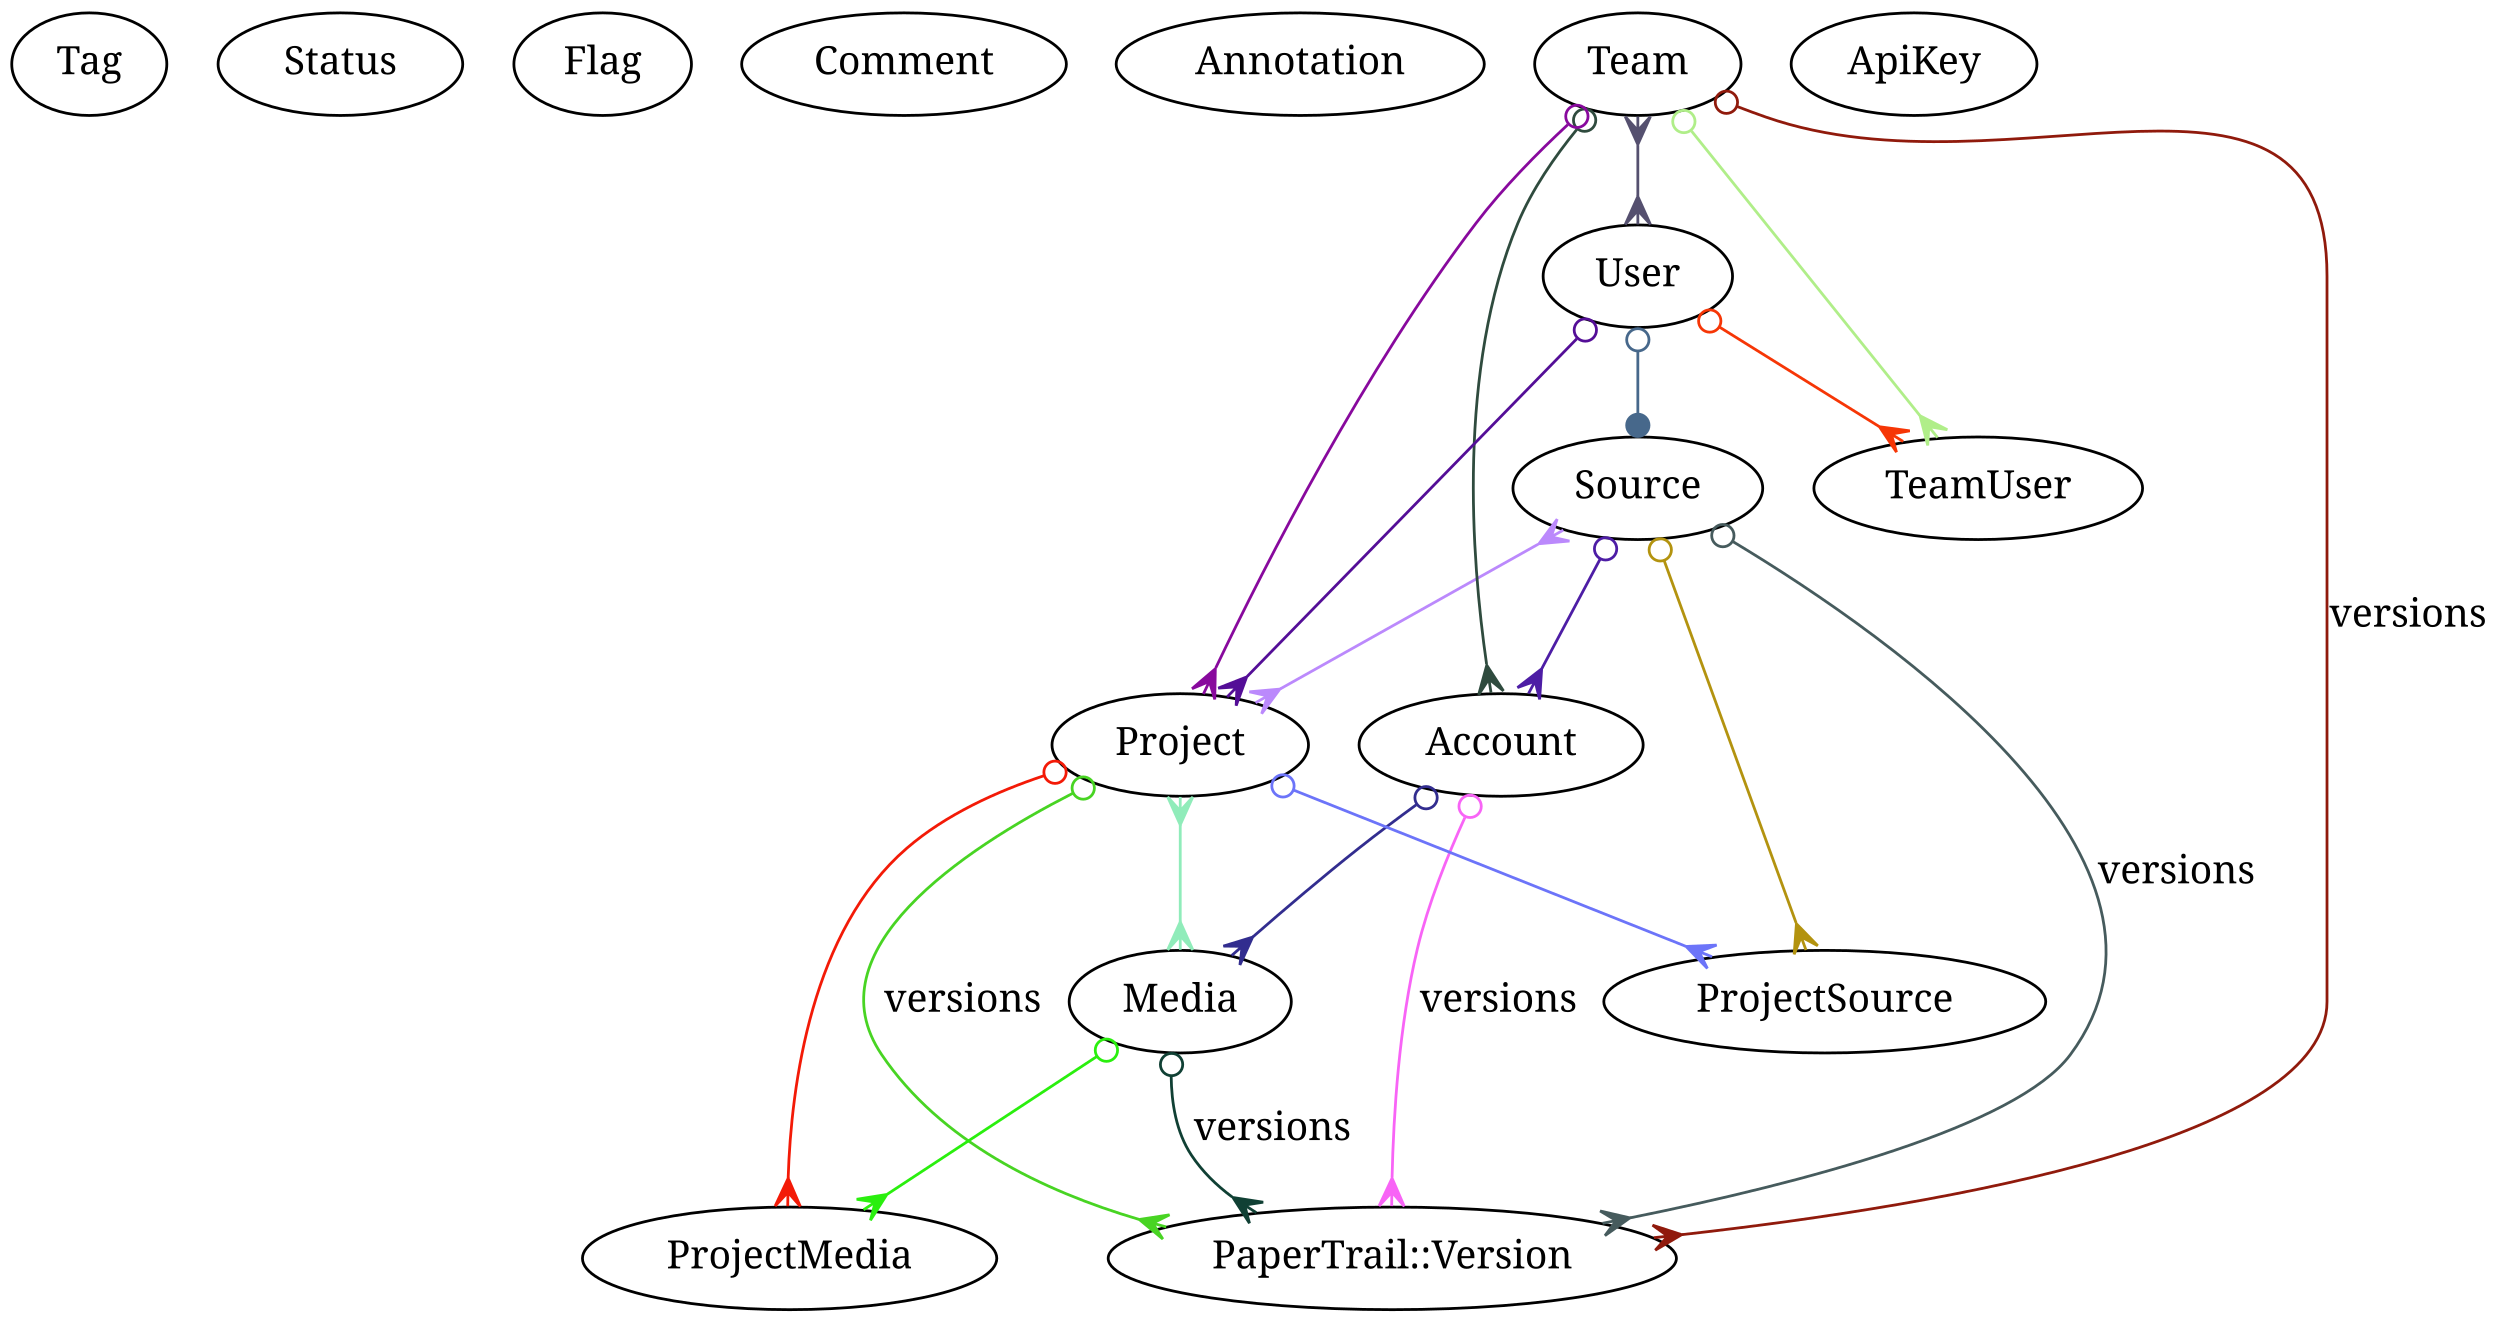
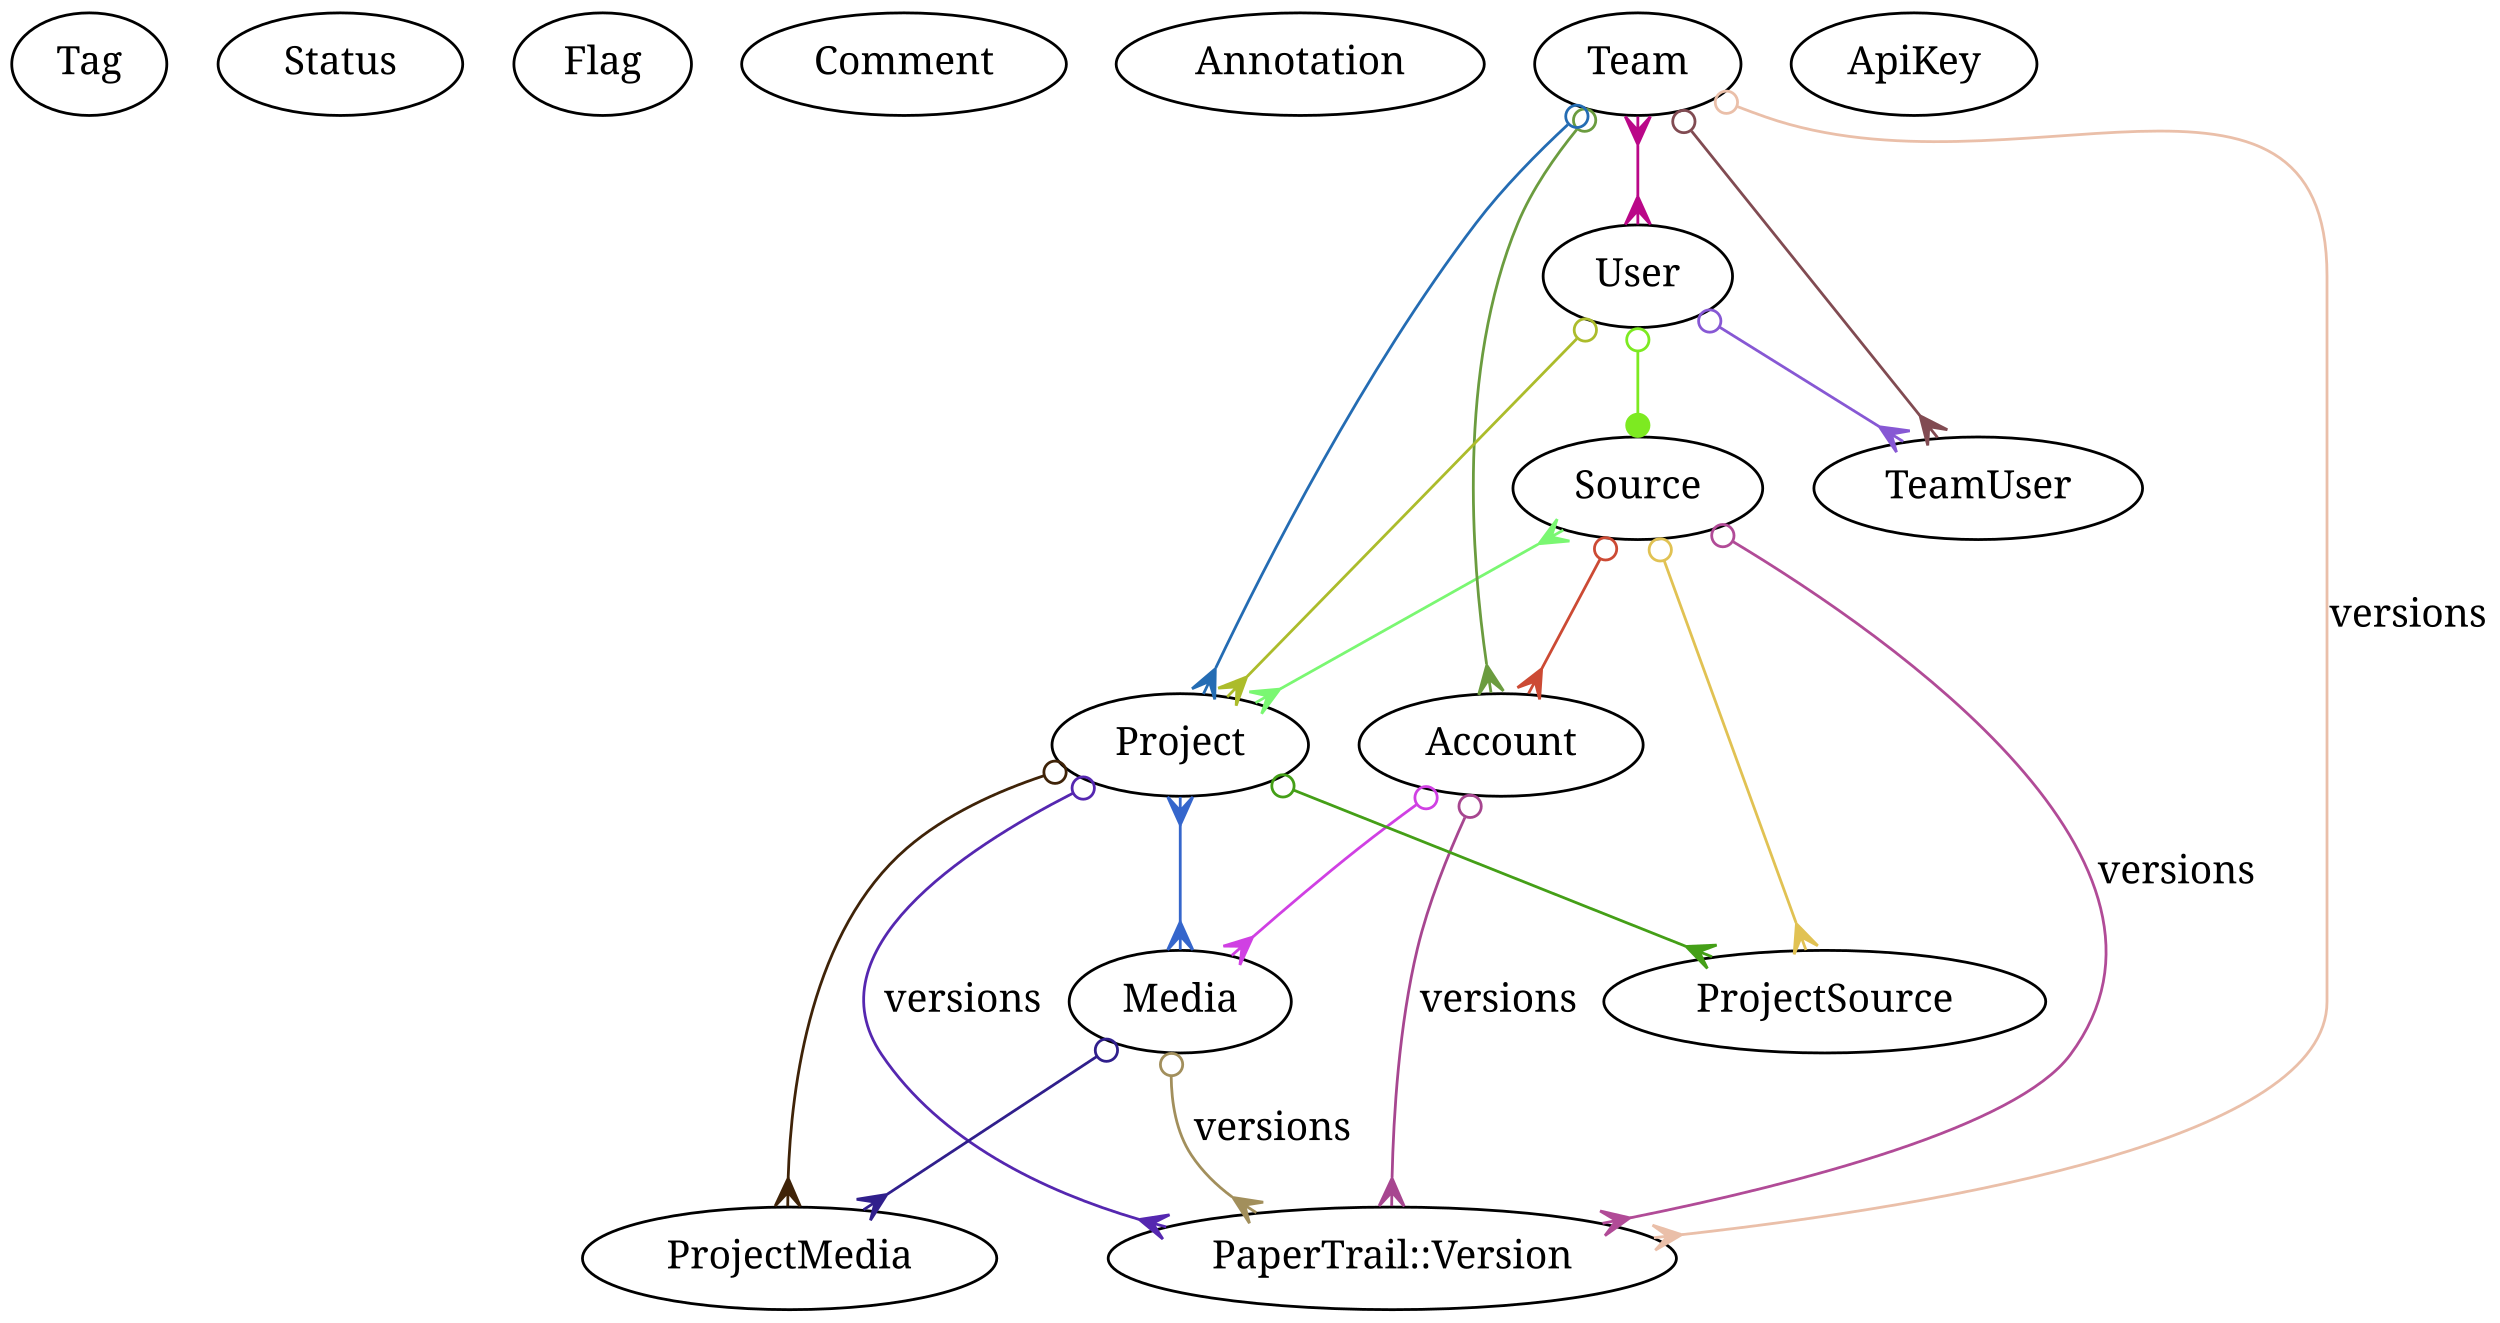
<svg xmlns="http://www.w3.org/2000/svg" width="896pt" height="474pt" viewBox="0.00 0.00 896.00 474.00">
  <g id="graph1" class="graph" transform="scale(1 1) rotate(0) translate(4 470)">
    <polygon fill="none" stroke="none" points="-4,5 -4,-470 893,-470 893,5 -4,5" />
    <g id="node1" class="node">
      <ellipse fill="none" stroke="black" cx="28" cy="-447" rx="27.788" ry="18.385" />
      <text text-anchor="middle" x="28" y="-443.4" font-family="Times Roman,serif" font-size="14.00">Tag</text>
    </g>
    <g id="node2" class="node">
      <ellipse fill="none" stroke="black" cx="118" cy="-447" rx="43.841" ry="18.385" />
      <text text-anchor="middle" x="118" y="-443.4" font-family="Times Roman,serif" font-size="14.00">Status</text>
    </g>
    <g id="node3" class="node">
      <ellipse fill="none" stroke="black" cx="212" cy="-447" rx="31.82" ry="18.385" />
      <text text-anchor="middle" x="212" y="-443.4" font-family="Times Roman,serif" font-size="14.00">Flag</text>
    </g>
    <g id="node4" class="node">
      <ellipse fill="none" stroke="black" cx="320" cy="-447" rx="58.188" ry="18.385" />
      <text text-anchor="middle" x="320" y="-443.4" font-family="Times Roman,serif" font-size="14.00">Comment</text>
    </g>
    <g id="node5" class="node">
      <ellipse fill="none" stroke="black" cx="462" cy="-447" rx="65.968" ry="18.385" />
      <text text-anchor="middle" x="462" y="-443.4" font-family="Times Roman,serif" font-size="14.00">Annotation</text>
    </g>
    <g id="node6" class="node">
      <ellipse fill="none" stroke="black" cx="583" cy="-295" rx="44.758" ry="18.385" />
      <text text-anchor="middle" x="583" y="-291.4" font-family="Times Roman,serif" font-size="14.00">Source</text>
    </g>
    <g id="node8" class="node">
      <ellipse fill="none" stroke="black" cx="650" cy="-111" rx="79.196" ry="18.385" />
      <text text-anchor="middle" x="650" y="-107.4" font-family="Times Roman,serif" font-size="14.00">ProjectSource</text>
    </g>
    <g id="edge6" class="edge">
-       <path fill="none" stroke="#b3930f" d="M592.412,-269.152C604.888,-234.89 626.824,-174.648 639.721,-139.229" />
-       <ellipse fill="none" stroke="#b3930f" cx="591.038" cy="-272.926" rx="4" ry="4" />
-       <polygon fill="#b3930f" stroke="#b3930f" points="639.837,-138.911 647.487,-131.054 641.548,-134.213 643.258,-129.514 643.258,-129.514 643.258,-129.514 641.548,-134.213 639.03,-127.975 639.837,-138.911 639.837,-138.911" />
+       <path fill="none" stroke="#e1c253" d="M592.412,-269.152C604.888,-234.89 626.824,-174.648 639.721,-139.229" />
+       <ellipse fill="none" stroke="#e1c253" cx="591.038" cy="-272.926" rx="4" ry="4" />
+       <polygon fill="#e1c253" stroke="#e1c253" points="639.837,-138.911 647.487,-131.054 641.548,-134.213 643.258,-129.514 643.258,-129.514 643.258,-129.514 641.548,-134.213 639.03,-127.975 639.837,-138.911 639.837,-138.911" />
    </g>
    <g id="node9" class="node">
      <ellipse fill="none" stroke="black" cx="534" cy="-203" rx="50.912" ry="18.385" />
      <text text-anchor="middle" x="534" y="-199.4" font-family="Times Roman,serif" font-size="14.00">Account</text>
    </g>
    <g id="edge4" class="edge">
-       <path fill="none" stroke="#4d1da5" d="M569.512,-269.675C563.031,-257.506 555.251,-242.9 548.627,-230.464" />
-       <ellipse fill="none" stroke="#4d1da5" cx="571.439" cy="-273.293" rx="4" ry="4" />
-       <polygon fill="#4d1da5" stroke="#4d1da5" points="548.529,-230.28 547.8,-219.338 546.179,-225.866 543.828,-221.453 543.828,-221.453 543.828,-221.453 546.179,-225.866 539.857,-223.569 548.529,-230.28 548.529,-230.28" />
+       <path fill="none" stroke="#cc4a34" d="M569.512,-269.675C563.031,-257.506 555.251,-242.9 548.627,-230.464" />
+       <ellipse fill="none" stroke="#cc4a34" cx="571.439" cy="-273.293" rx="4" ry="4" />
+       <polygon fill="#cc4a34" stroke="#cc4a34" points="548.529,-230.28 547.8,-219.338 546.179,-225.866 543.828,-221.453 543.828,-221.453 543.828,-221.453 546.179,-225.866 539.857,-223.569 548.529,-230.28 548.529,-230.28" />
    </g>
    <g id="node10" class="node">
      <ellipse fill="none" stroke="black" cx="419" cy="-203" rx="45.962" ry="18.385" />
      <text text-anchor="middle" x="419" y="-199.4" font-family="Times Roman,serif" font-size="14.00">Project</text>
    </g>
    <g id="edge8" class="edge">
-       <path fill="none" stroke="#bb89fc" d="M547.265,-274.953C519.88,-259.591 482.265,-238.49 454.852,-223.112" />
-       <polygon fill="#bb89fc" stroke="#bb89fc" points="547.564,-275.121 554.084,-283.939 551.925,-277.568 556.286,-280.014 556.286,-280.014 556.286,-280.014 551.925,-277.568 558.487,-276.089 547.564,-275.121 547.564,-275.121" />
-       <polygon fill="#bb89fc" stroke="#bb89fc" points="454.697,-223.025 448.177,-214.208 450.336,-220.579 445.976,-218.133 445.976,-218.133 445.976,-218.133 450.336,-220.579 443.774,-222.057 454.697,-223.025 454.697,-223.025" />
+       <path fill="none" stroke="#7af772" d="M547.265,-274.953C519.88,-259.591 482.265,-238.49 454.852,-223.112" />
+       <polygon fill="#7af772" stroke="#7af772" points="547.564,-275.121 554.084,-283.939 551.925,-277.568 556.286,-280.014 556.286,-280.014 556.286,-280.014 551.925,-277.568 558.487,-276.089 547.564,-275.121 547.564,-275.121" />
+       <polygon fill="#7af772" stroke="#7af772" points="454.697,-223.025 448.177,-214.208 450.336,-220.579 445.976,-218.133 445.976,-218.133 445.976,-218.133 450.336,-220.579 443.774,-222.057 454.697,-223.025 454.697,-223.025" />
    </g>
    <g id="node17" class="node">
      <ellipse fill="none" stroke="black" cx="495" cy="-19" rx="101.823" ry="18.385" />
      <text text-anchor="middle" x="495" y="-15.4" font-family="Times Roman,serif" font-size="14.00">PaperTrail::Version</text>
    </g>
    <g id="edge2" class="edge">
-       <path fill="none" stroke="#465b5d" d="M617.018,-275.926C676.56,-240.1 788.73,-160.21 738,-92 718.786,-66.166 642.283,-46.033 580.182,-33.513" />
-       <ellipse fill="none" stroke="#465b5d" cx="613.472" cy="-278.031" rx="4" ry="4" />
-       <polygon fill="#465b5d" stroke="#465b5d" points="580.159,-33.509 571.222,-27.155 575.254,-32.539 570.349,-31.57 570.349,-31.57 570.349,-31.57 575.254,-32.539 569.477,-35.984 580.159,-33.509 580.159,-33.509" />
+       <path fill="none" stroke="#b14b97" d="M617.018,-275.926C676.56,-240.1 788.73,-160.21 738,-92 718.786,-66.166 642.283,-46.033 580.182,-33.513" />
+       <ellipse fill="none" stroke="#b14b97" cx="613.472" cy="-278.031" rx="4" ry="4" />
+       <polygon fill="#b14b97" stroke="#b14b97" points="580.159,-33.509 571.222,-27.155 575.254,-32.539 570.349,-31.57 570.349,-31.57 570.349,-31.57 575.254,-32.539 569.477,-35.984 580.159,-33.509 580.159,-33.509" />
      <text text-anchor="middle" x="776" y="-153.4" font-family="Times Roman,serif" font-size="14.00">versions</text>
    </g>
    <g id="node7" class="node">
      <ellipse fill="none" stroke="black" cx="583" cy="-447" rx="36.977" ry="18.385" />
      <text text-anchor="middle" x="583" y="-443.4" font-family="Times Roman,serif" font-size="14.00">Team</text>
    </g>
    <g id="edge14" class="edge">
-       <path fill="none" stroke="#2f4b3e" d="M561.136,-423.613C553.24,-413.901 545.039,-402.085 540,-390 518.213,-337.746 523.312,-269.962 528.786,-232.018" />
-       <ellipse fill="none" stroke="#2f4b3e" cx="563.93" cy="-426.921" rx="4" ry="4" />
-       <polygon fill="#2f4b3e" stroke="#2f4b3e" points="528.854,-231.578 534.839,-222.389 529.623,-226.637 530.392,-221.697 530.392,-221.697 530.392,-221.697 529.623,-226.637 525.946,-221.005 528.854,-231.578 528.854,-231.578" />
+       <path fill="none" stroke="#6b9c3f" d="M561.136,-423.613C553.24,-413.901 545.039,-402.085 540,-390 518.213,-337.746 523.312,-269.962 528.786,-232.018" />
+       <ellipse fill="none" stroke="#6b9c3f" cx="563.93" cy="-426.921" rx="4" ry="4" />
+       <polygon fill="#6b9c3f" stroke="#6b9c3f" points="528.854,-231.578 534.839,-222.389 529.623,-226.637 530.392,-221.697 530.392,-221.697 530.392,-221.697 529.623,-226.637 525.946,-221.005 528.854,-231.578 528.854,-231.578" />
    </g>
    <g id="edge12" class="edge">
-       <path fill="none" stroke="#88099d" d="M557.927,-425.357C547.062,-415.256 534.649,-402.678 525,-390 485.063,-337.524 449.754,-268.393 431.714,-230.603" />
-       <ellipse fill="none" stroke="#88099d" cx="561.158" cy="-428.304" rx="4" ry="4" />
-       <polygon fill="#88099d" stroke="#88099d" points="431.57,-230.3 431.369,-219.336 429.435,-225.778 427.3,-221.257 427.3,-221.257 427.3,-221.257 429.435,-225.778 423.231,-223.179 431.57,-230.3 431.57,-230.3" />
+       <path fill="none" stroke="#246cb3" d="M557.927,-425.357C547.062,-415.256 534.649,-402.678 525,-390 485.063,-337.524 449.754,-268.393 431.714,-230.603" />
+       <ellipse fill="none" stroke="#246cb3" cx="561.158" cy="-428.304" rx="4" ry="4" />
+       <polygon fill="#246cb3" stroke="#246cb3" points="431.57,-230.3 431.369,-219.336 429.435,-225.778 427.3,-221.257 427.3,-221.257 427.3,-221.257 429.435,-225.778 423.231,-223.179 431.57,-230.3 431.57,-230.3" />
    </g>
    <g id="node11" class="node">
      <ellipse fill="none" stroke="black" cx="705" cy="-295" rx="58.898" ry="18.385" />
      <text text-anchor="middle" x="705" y="-291.4" font-family="Times Roman,serif" font-size="14.00">TeamUser</text>
    </g>
    <g id="edge16" class="edge">
-       <path fill="none" stroke="#b0ee89" d="M602.234,-423.036C624.501,-395.293 661.052,-349.755 684.031,-321.125" />
-       <ellipse fill="none" stroke="#b0ee89" cx="599.499" cy="-426.444" rx="4" ry="4" />
-       <polygon fill="#b0ee89" stroke="#b0ee89" points="684.153,-320.973 693.922,-315.991 687.283,-317.074 690.413,-313.174 690.413,-313.174 690.413,-313.174 687.283,-317.074 686.903,-310.358 684.153,-320.973 684.153,-320.973" />
+       <path fill="none" stroke="#814b52" d="M602.234,-423.036C624.501,-395.293 661.052,-349.755 684.031,-321.125" />
+       <ellipse fill="none" stroke="#814b52" cx="599.499" cy="-426.444" rx="4" ry="4" />
+       <polygon fill="#814b52" stroke="#814b52" points="684.153,-320.973 693.922,-315.991 687.283,-317.074 690.413,-313.174 690.413,-313.174 690.413,-313.174 687.283,-317.074 686.903,-310.358 684.153,-320.973 684.153,-320.973" />
    </g>
    <g id="node14" class="node">
      <ellipse fill="none" stroke="black" cx="583" cy="-371" rx="33.941" ry="18.385" />
      <text text-anchor="middle" x="583" y="-367.4" font-family="Times Roman,serif" font-size="14.00">User</text>
    </g>
    <g id="edge18" class="edge">
-       <path fill="none" stroke="#55506f" d="M583,-417.938C583,-411.986 583,-405.725 583,-399.783" />
-       <polygon fill="#55506f" stroke="#55506f" points="583,-418.213 578.5,-428.213 583,-423.213 583,-428.213 583,-428.213 583,-428.213 583,-423.213 587.5,-428.214 583,-418.213 583,-418.213" />
-       <polygon fill="#55506f" stroke="#55506f" points="583,-399.57 587.5,-389.57 583,-394.57 583,-389.57 583,-389.57 583,-389.57 583,-394.57 578.5,-389.57 583,-399.57 583,-399.57" />
+       <path fill="none" stroke="#ba0788" d="M583,-417.938C583,-411.986 583,-405.725 583,-399.783" />
+       <polygon fill="#ba0788" stroke="#ba0788" points="583,-418.213 578.5,-428.213 583,-423.213 583,-428.213 583,-428.213 583,-428.213 583,-423.213 587.5,-428.214 583,-418.213 583,-418.213" />
+       <polygon fill="#ba0788" stroke="#ba0788" points="583,-399.57 587.5,-389.57 583,-394.57 583,-389.57 583,-389.57 583,-389.57 583,-394.57 578.5,-389.57 583,-399.57 583,-399.57" />
    </g>
    <g id="edge10" class="edge">
-       <path fill="none" stroke="#901a0c" d="M618.599,-431.824C622.093,-430.477 625.602,-429.179 629,-428 716.724,-397.558 830,-463.856 830,-371 830,-371 830,-371 830,-111 830,-62.384 697.148,-38.514 598.769,-27.503" />
-       <ellipse fill="none" stroke="#901a0c" cx="614.741" cy="-433.352" rx="4" ry="4" />
-       <polygon fill="#901a0c" stroke="#901a0c" points="598.703,-27.496 589.249,-21.94 593.732,-26.955 588.762,-26.413 588.762,-26.413 588.762,-26.413 593.732,-26.955 588.275,-30.887 598.703,-27.496 598.703,-27.496" />
+       <path fill="none" stroke="#eabfa9" d="M618.599,-431.824C622.093,-430.477 625.602,-429.179 629,-428 716.724,-397.558 830,-463.856 830,-371 830,-371 830,-371 830,-111 830,-62.384 697.148,-38.514 598.769,-27.503" />
+       <ellipse fill="none" stroke="#eabfa9" cx="614.741" cy="-433.352" rx="4" ry="4" />
+       <polygon fill="#eabfa9" stroke="#eabfa9" points="598.703,-27.496 589.249,-21.94 593.732,-26.955 588.762,-26.413 588.762,-26.413 588.762,-26.413 593.732,-26.955 588.275,-30.887 598.703,-27.496 598.703,-27.496" />
      <text text-anchor="middle" x="859" y="-245.4" font-family="Times Roman,serif" font-size="14.00">versions</text>
    </g>
    <g id="node13" class="node">
      <ellipse fill="none" stroke="black" cx="419" cy="-111" rx="39.807" ry="18.385" />
      <text text-anchor="middle" x="419" y="-107.4" font-family="Times Roman,serif" font-size="14.00">Media</text>
    </g>
    <g id="edge22" class="edge">
-       <path fill="none" stroke="#322d8f" d="M503.625,-181.59C496.761,-176.58 489.566,-171.188 483,-166 470.205,-155.889 456.437,-144.172 444.961,-134.158" />
-       <ellipse fill="none" stroke="#322d8f" cx="507.101" cy="-184.106" rx="4" ry="4" />
-       <polygon fill="#322d8f" stroke="#322d8f" points="444.936,-134.136 440.392,-124.156 441.179,-130.837 437.422,-127.537 437.422,-127.537 437.422,-127.537 441.179,-130.837 434.453,-130.919 444.936,-134.136 444.936,-134.136" />
+       <path fill="none" stroke="#d040e3" d="M503.625,-181.59C496.761,-176.58 489.566,-171.188 483,-166 470.205,-155.889 456.437,-144.172 444.961,-134.158" />
+       <ellipse fill="none" stroke="#d040e3" cx="507.101" cy="-184.106" rx="4" ry="4" />
+       <polygon fill="#d040e3" stroke="#d040e3" points="444.936,-134.136 440.392,-124.156 441.179,-130.837 437.422,-127.537 437.422,-127.537 437.422,-127.537 441.179,-130.837 434.453,-130.919 444.936,-134.136 444.936,-134.136" />
    </g>
    <g id="edge20" class="edge">
-       <path fill="none" stroke="#f864f6" d="M521.029,-177.031C514.805,-163.372 507.874,-146.15 504,-130 497.451,-102.695 495.436,-70.645 494.918,-48.023" />
-       <ellipse fill="none" stroke="#f864f6" cx="522.889" cy="-181.003" rx="4" ry="4" />
-       <polygon fill="#f864f6" stroke="#f864f6" points="494.914,-47.736 499.271,-37.673 494.843,-42.737 494.771,-37.737 494.771,-37.737 494.771,-37.737 494.843,-42.737 490.272,-37.801 494.914,-47.736 494.914,-47.736" />
+       <path fill="none" stroke="#a74690" d="M521.029,-177.031C514.805,-163.372 507.874,-146.15 504,-130 497.451,-102.695 495.436,-70.645 494.918,-48.023" />
+       <ellipse fill="none" stroke="#a74690" cx="522.889" cy="-181.003" rx="4" ry="4" />
+       <polygon fill="#a74690" stroke="#a74690" points="494.914,-47.736 499.271,-37.673 494.843,-42.737 494.771,-37.737 494.771,-37.737 494.771,-37.737 494.843,-42.737 490.272,-37.801 494.914,-47.736 494.914,-47.736" />
      <text text-anchor="middle" x="533" y="-107.4" font-family="Times Roman,serif" font-size="14.00">versions</text>
    </g>
    <g id="edge26" class="edge">
-       <path fill="none" stroke="#6c74f9" d="M459.693,-186.793C498.845,-171.2 558.122,-147.592 600.102,-130.873" />
-       <ellipse fill="none" stroke="#6c74f9" cx="455.813" cy="-188.339" rx="4" ry="4" />
-       <polygon fill="#6c74f9" stroke="#6c74f9" points="600.289,-130.798 611.244,-131.279 604.934,-128.948 609.579,-127.098 609.579,-127.098 609.579,-127.098 604.934,-128.948 607.914,-122.918 600.289,-130.798 600.289,-130.798" />
+       <path fill="none" stroke="#449f17" d="M459.693,-186.793C498.845,-171.2 558.122,-147.592 600.102,-130.873" />
+       <ellipse fill="none" stroke="#449f17" cx="455.813" cy="-188.339" rx="4" ry="4" />
+       <polygon fill="#449f17" stroke="#449f17" points="600.289,-130.798 611.244,-131.279 604.934,-128.948 609.579,-127.098 609.579,-127.098 609.579,-127.098 604.934,-128.948 607.914,-122.918 600.289,-130.798 600.289,-130.798" />
    </g>
    <g id="node12" class="node">
      <ellipse fill="none" stroke="black" cx="279" cy="-19" rx="74.246" ry="18.385" />
      <text text-anchor="middle" x="279" y="-15.4" font-family="Times Roman,serif" font-size="14.00">ProjectMedia</text>
    </g>
    <g id="edge28" class="edge">
-       <path fill="none" stroke="#f31a07" d="M370.246,-192.014C353.254,-186.373 334.965,-178.06 321,-166 286.923,-136.57 279.566,-81.594 278.48,-47.852" />
-       <ellipse fill="none" stroke="#f31a07" cx="374.124" cy="-193.227" rx="4" ry="4" />
-       <polygon fill="#f31a07" stroke="#f31a07" points="278.478,-47.701 282.822,-37.632 278.4,-42.701 278.322,-37.702 278.322,-37.702 278.322,-37.702 278.4,-42.701 273.823,-37.772 278.478,-47.701 278.478,-47.701" />
+       <path fill="none" stroke="#3f2308" d="M370.246,-192.014C353.254,-186.373 334.965,-178.06 321,-166 286.923,-136.57 279.566,-81.594 278.48,-47.852" />
+       <ellipse fill="none" stroke="#3f2308" cx="374.124" cy="-193.227" rx="4" ry="4" />
+       <polygon fill="#3f2308" stroke="#3f2308" points="278.478,-47.701 282.822,-37.632 278.4,-42.701 278.322,-37.702 278.322,-37.702 278.322,-37.702 278.4,-42.701 273.823,-37.772 278.478,-47.701 278.478,-47.701" />
    </g>
    <g id="edge30" class="edge">
-       <path fill="none" stroke="#90ecba" d="M419,-174.342C419,-163.283 419,-150.657 419,-139.604" />
-       <polygon fill="#90ecba" stroke="#90ecba" points="419,-174.382 414.5,-184.382 419,-179.382 419,-184.382 419,-184.382 419,-184.382 419,-179.382 423.5,-184.382 419,-174.382 419,-174.382" />
-       <polygon fill="#90ecba" stroke="#90ecba" points="419,-139.59 423.5,-129.59 419,-134.59 419,-129.59 419,-129.59 419,-129.59 419,-134.59 414.5,-129.59 419,-139.59 419,-139.59" />
+       <path fill="none" stroke="#3566cc" d="M419,-174.342C419,-163.283 419,-150.657 419,-139.604" />
+       <polygon fill="#3566cc" stroke="#3566cc" points="419,-174.382 414.5,-184.382 419,-179.382 419,-184.382 419,-184.382 419,-184.382 419,-179.382 423.5,-184.382 419,-174.382 419,-174.382" />
+       <polygon fill="#3566cc" stroke="#3566cc" points="419,-139.59 423.5,-129.59 419,-134.59 419,-129.59 419,-129.59 419,-129.59 419,-134.59 414.5,-129.59 419,-139.59 419,-139.59" />
    </g>
    <g id="edge24" class="edge">
-       <path fill="none" stroke="#48d423" d="M380.511,-185.707C340.461,-165.21 286.837,-129.129 312,-92 332.961,-61.071 369.351,-43.246 404.188,-32.972" />
-       <ellipse fill="none" stroke="#48d423" cx="384.23" cy="-187.563" rx="4" ry="4" />
-       <polygon fill="#48d423" stroke="#48d423" points="404.32,-32.936 415.158,-34.608 409.139,-31.603 413.958,-30.27 413.958,-30.27 413.958,-30.27 409.139,-31.603 412.759,-25.933 404.32,-32.936 404.32,-32.936" />
+       <path fill="none" stroke="#5527b0" d="M380.511,-185.707C340.461,-165.21 286.837,-129.129 312,-92 332.961,-61.071 369.351,-43.246 404.188,-32.972" />
+       <ellipse fill="none" stroke="#5527b0" cx="384.23" cy="-187.563" rx="4" ry="4" />
+       <polygon fill="#5527b0" stroke="#5527b0" points="404.32,-32.936 415.158,-34.608 409.139,-31.603 413.958,-30.27 413.958,-30.27 413.958,-30.27 409.139,-31.603 412.759,-25.933 404.32,-32.936 404.32,-32.936" />
      <text text-anchor="middle" x="341" y="-107.4" font-family="Times Roman,serif" font-size="14.00">versions</text>
    </g>
    <g id="edge34" class="edge">
-       <path fill="none" stroke="#2aef0e" d="M389.169,-91.397C367.16,-76.934 337.144,-57.209 314,-42" />
-       <ellipse fill="none" stroke="#2aef0e" cx="392.539" cy="-93.611" rx="4" ry="4" />
-       <polygon fill="#2aef0e" stroke="#2aef0e" points="313.855,-41.904 307.969,-32.652 309.676,-39.159 305.498,-36.413 305.498,-36.413 305.498,-36.413 309.676,-39.159 303.026,-40.173 313.855,-41.904 313.855,-41.904" />
+       <path fill="none" stroke="#301f8c" d="M389.169,-91.397C367.16,-76.934 337.144,-57.209 314,-42" />
+       <ellipse fill="none" stroke="#301f8c" cx="392.539" cy="-93.611" rx="4" ry="4" />
+       <polygon fill="#301f8c" stroke="#301f8c" points="313.855,-41.904 307.969,-32.652 309.676,-39.159 305.498,-36.413 305.498,-36.413 305.498,-36.413 309.676,-39.159 303.026,-40.173 313.855,-41.904 313.855,-41.904" />
    </g>
    <g id="edge32" class="edge">
-       <path fill="none" stroke="#104034" d="M415.75,-84.322C415.854,-74.707 417.567,-64.214 423,-56 426.855,-50.172 431.928,-45.212 437.601,-41.003" />
-       <ellipse fill="none" stroke="#104034" cx="415.886" cy="-88.468" rx="4" ry="4" />
-       <polygon fill="#104034" stroke="#104034" points="437.889,-40.816 448.725,-39.131 442.079,-38.088 446.27,-35.36 446.27,-35.36 446.27,-35.36 442.079,-38.088 443.814,-31.588 437.889,-40.816 437.889,-40.816" />
+       <path fill="none" stroke="#a28f5c" d="M415.75,-84.322C415.854,-74.707 417.567,-64.214 423,-56 426.855,-50.172 431.928,-45.212 437.601,-41.003" />
+       <ellipse fill="none" stroke="#a28f5c" cx="415.886" cy="-88.468" rx="4" ry="4" />
+       <polygon fill="#a28f5c" stroke="#a28f5c" points="437.889,-40.816 448.725,-39.131 442.079,-38.088 446.27,-35.36 446.27,-35.36 446.27,-35.36 442.079,-38.088 443.814,-31.588 437.889,-40.816 437.889,-40.816" />
      <text text-anchor="middle" x="452" y="-61.4" font-family="Times Roman,serif" font-size="14.00">versions</text>
    </g>
    <g id="edge36" class="edge">
-       <path fill="none" stroke="#47688b" d="M583,-344.073C583,-336.818 583,-328.972 583,-321.727" />
-       <ellipse fill="none" stroke="#47688b" cx="583" cy="-348.213" rx="4" ry="4" />
-       <ellipse fill="#47688b" stroke="#47688b" cx="583" cy="-317.57" rx="4" ry="4" />
+       <path fill="none" stroke="#7dea21" d="M583,-344.073C583,-336.818 583,-328.972 583,-321.727" />
+       <ellipse fill="none" stroke="#7dea21" cx="583" cy="-348.213" rx="4" ry="4" />
+       <ellipse fill="#7dea21" stroke="#7dea21" cx="583" cy="-317.57" rx="4" ry="4" />
    </g>
    <g id="edge40" class="edge">
-       <path fill="none" stroke="#540e97" d="M561.139,-348.606C530.447,-317.165 474.784,-260.144 442.985,-227.57" />
-       <ellipse fill="none" stroke="#540e97" cx="564.182" cy="-351.723" rx="4" ry="4" />
-       <polygon fill="#540e97" stroke="#540e97" points="442.807,-227.388 439.042,-217.089 439.315,-223.81 435.822,-220.232 435.822,-220.232 435.822,-220.232 439.315,-223.81 432.602,-223.376 442.807,-227.388 442.807,-227.388" />
+       <path fill="none" stroke="#acbc2b" d="M561.139,-348.606C530.447,-317.165 474.784,-260.144 442.985,-227.57" />
+       <ellipse fill="none" stroke="#acbc2b" cx="564.182" cy="-351.723" rx="4" ry="4" />
+       <polygon fill="#acbc2b" stroke="#acbc2b" points="442.807,-227.388 439.042,-217.089 439.315,-223.81 435.822,-220.232 435.822,-220.232 435.822,-220.232 439.315,-223.81 432.602,-223.376 442.807,-227.388 442.807,-227.388" />
    </g>
    <g id="edge38" class="edge">
-       <path fill="none" stroke="#f63606" d="M612.171,-352.828C629.375,-342.111 651.271,-328.471 669.476,-317.13" />
-       <ellipse fill="none" stroke="#f63606" cx="608.772" cy="-354.945" rx="4" ry="4" />
-       <polygon fill="#f63606" stroke="#f63606" points="669.592,-317.057 680.46,-315.589 673.836,-314.413 678.08,-311.77 678.08,-311.77 678.08,-311.77 673.836,-314.413 675.701,-307.95 669.592,-317.057 669.592,-317.057" />
+       <path fill="none" stroke="#8758d4" d="M612.171,-352.828C629.375,-342.111 651.271,-328.471 669.476,-317.13" />
+       <ellipse fill="none" stroke="#8758d4" cx="608.772" cy="-354.945" rx="4" ry="4" />
+       <polygon fill="#8758d4" stroke="#8758d4" points="669.592,-317.057 680.46,-315.589 673.836,-314.413 678.08,-311.77 678.08,-311.77 678.08,-311.77 673.836,-314.413 675.701,-307.95 669.592,-317.057 669.592,-317.057" />
    </g>
    <g id="node15" class="node">
      <ellipse fill="none" stroke="black" cx="682" cy="-447" rx="44.047" ry="18.385" />
      <text text-anchor="middle" x="682" y="-443.4" font-family="Times Roman,serif" font-size="14.00">ApiKey</text>
    </g>
  </g>
</svg>
